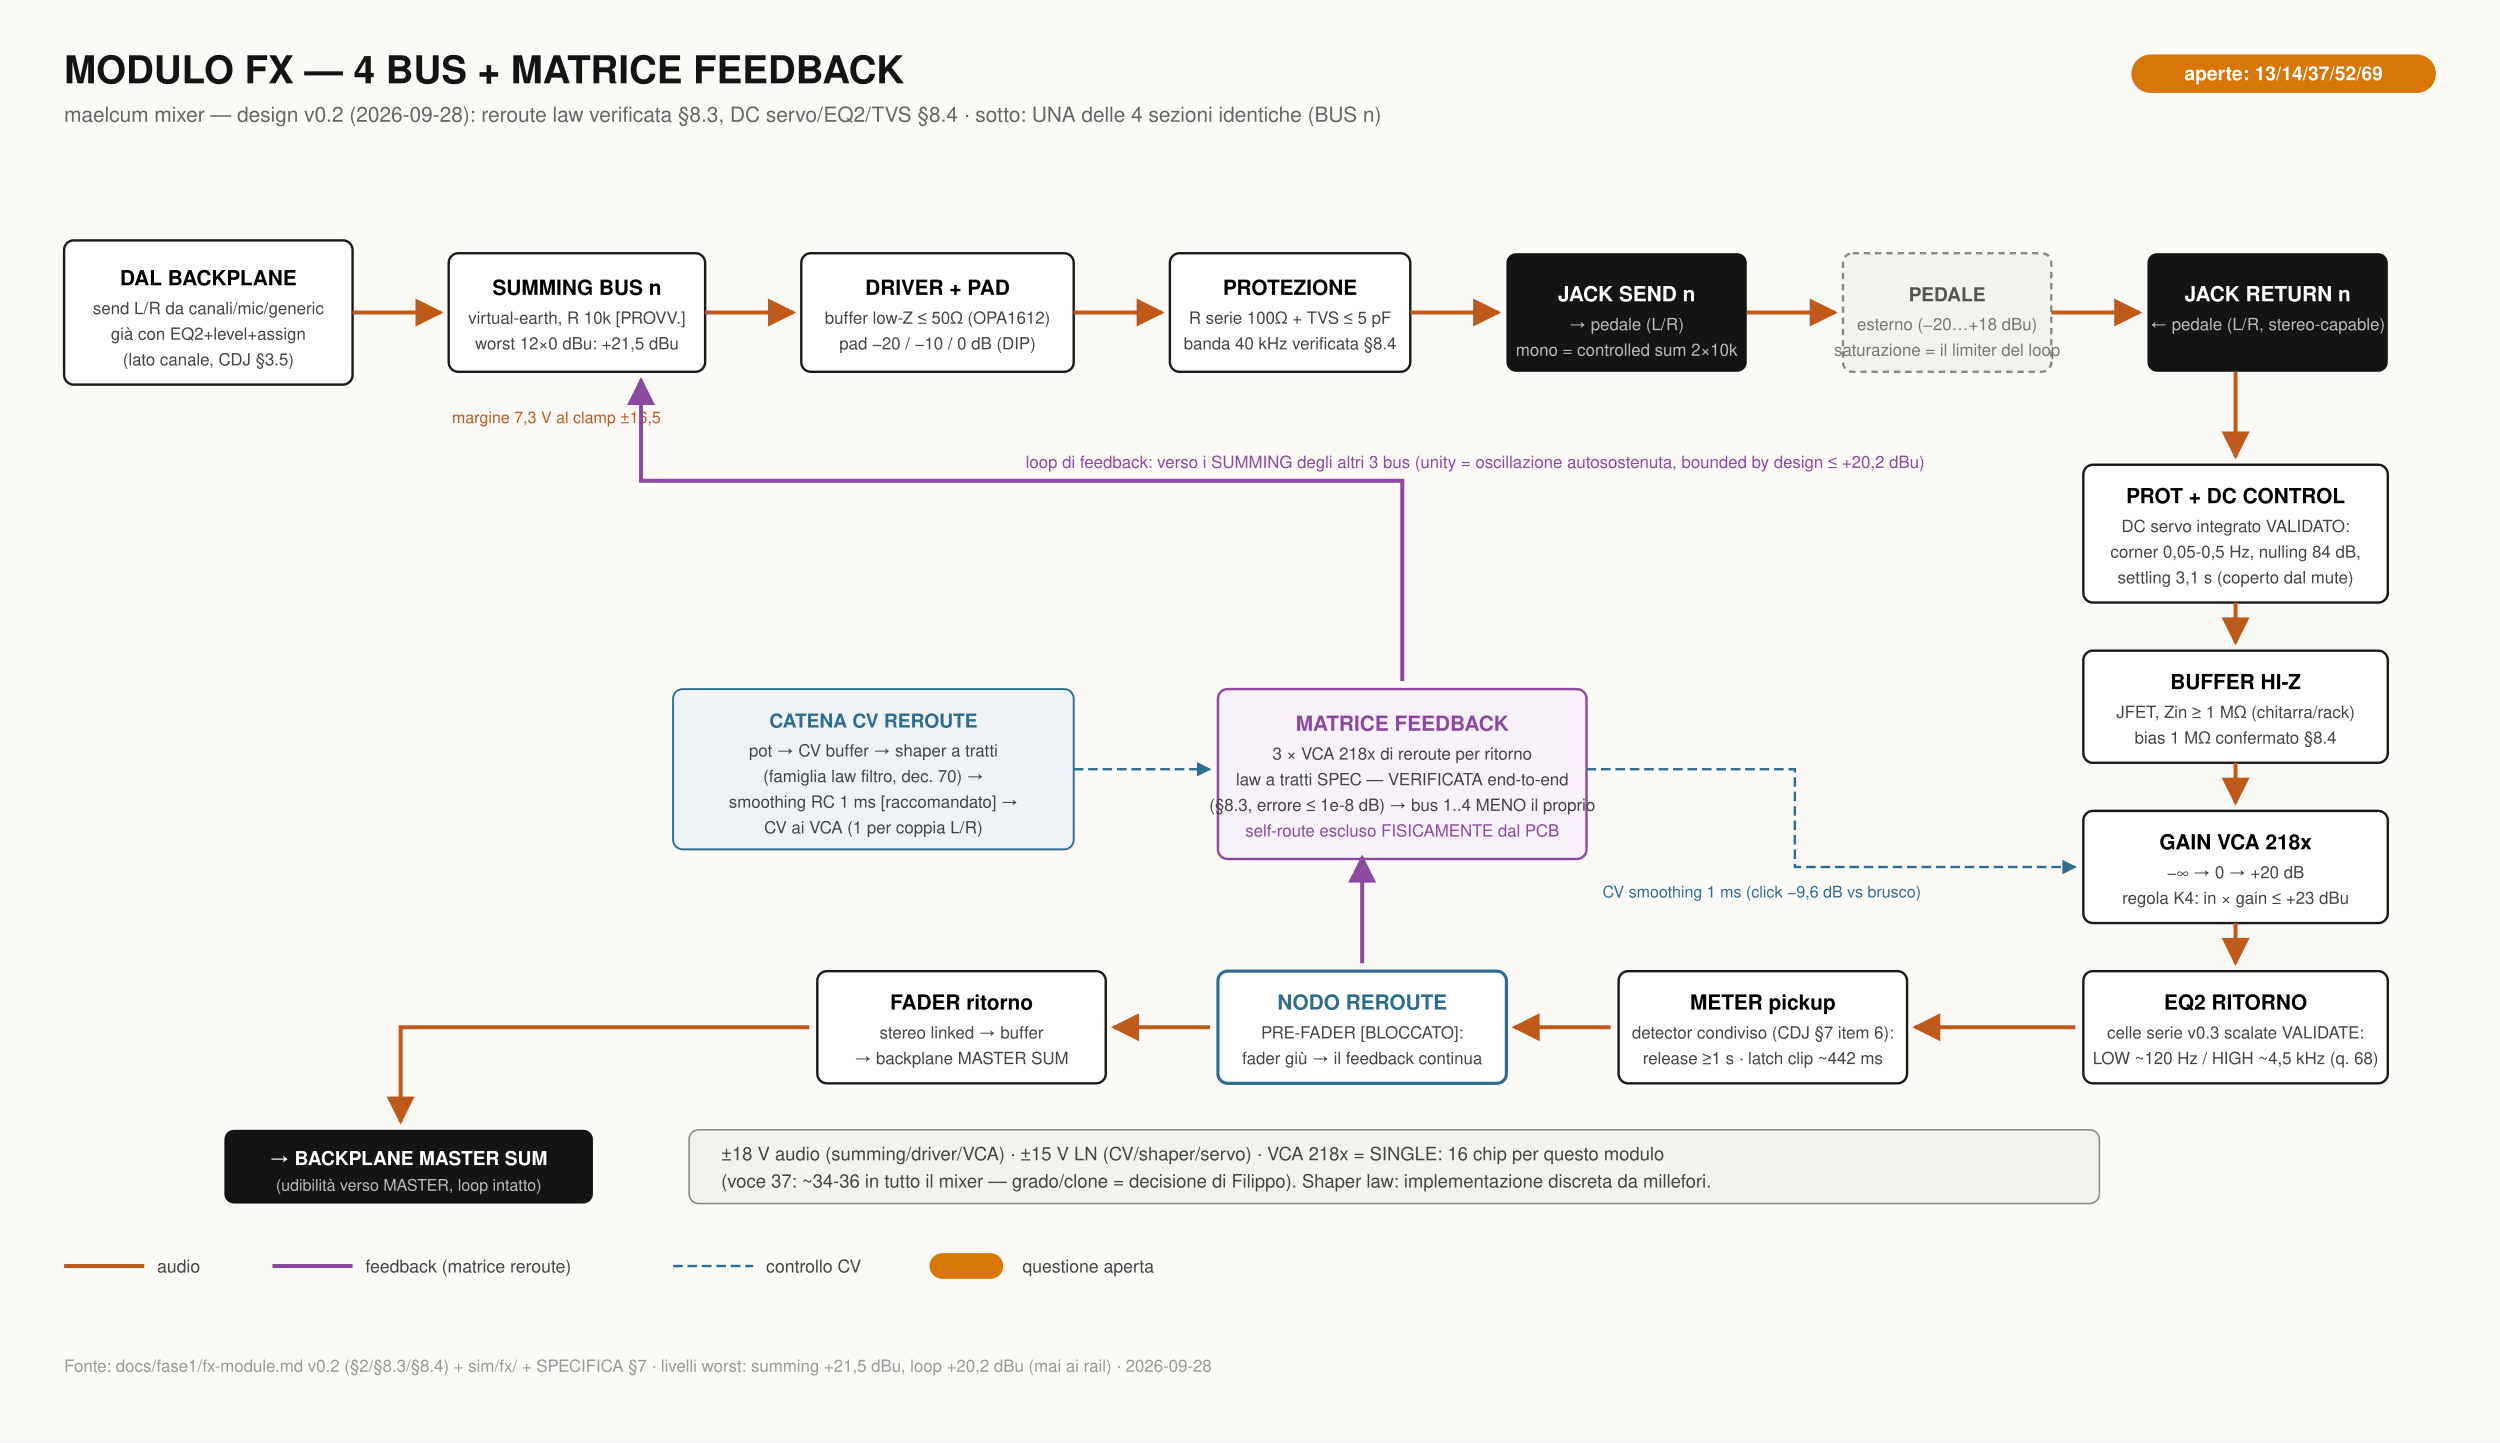
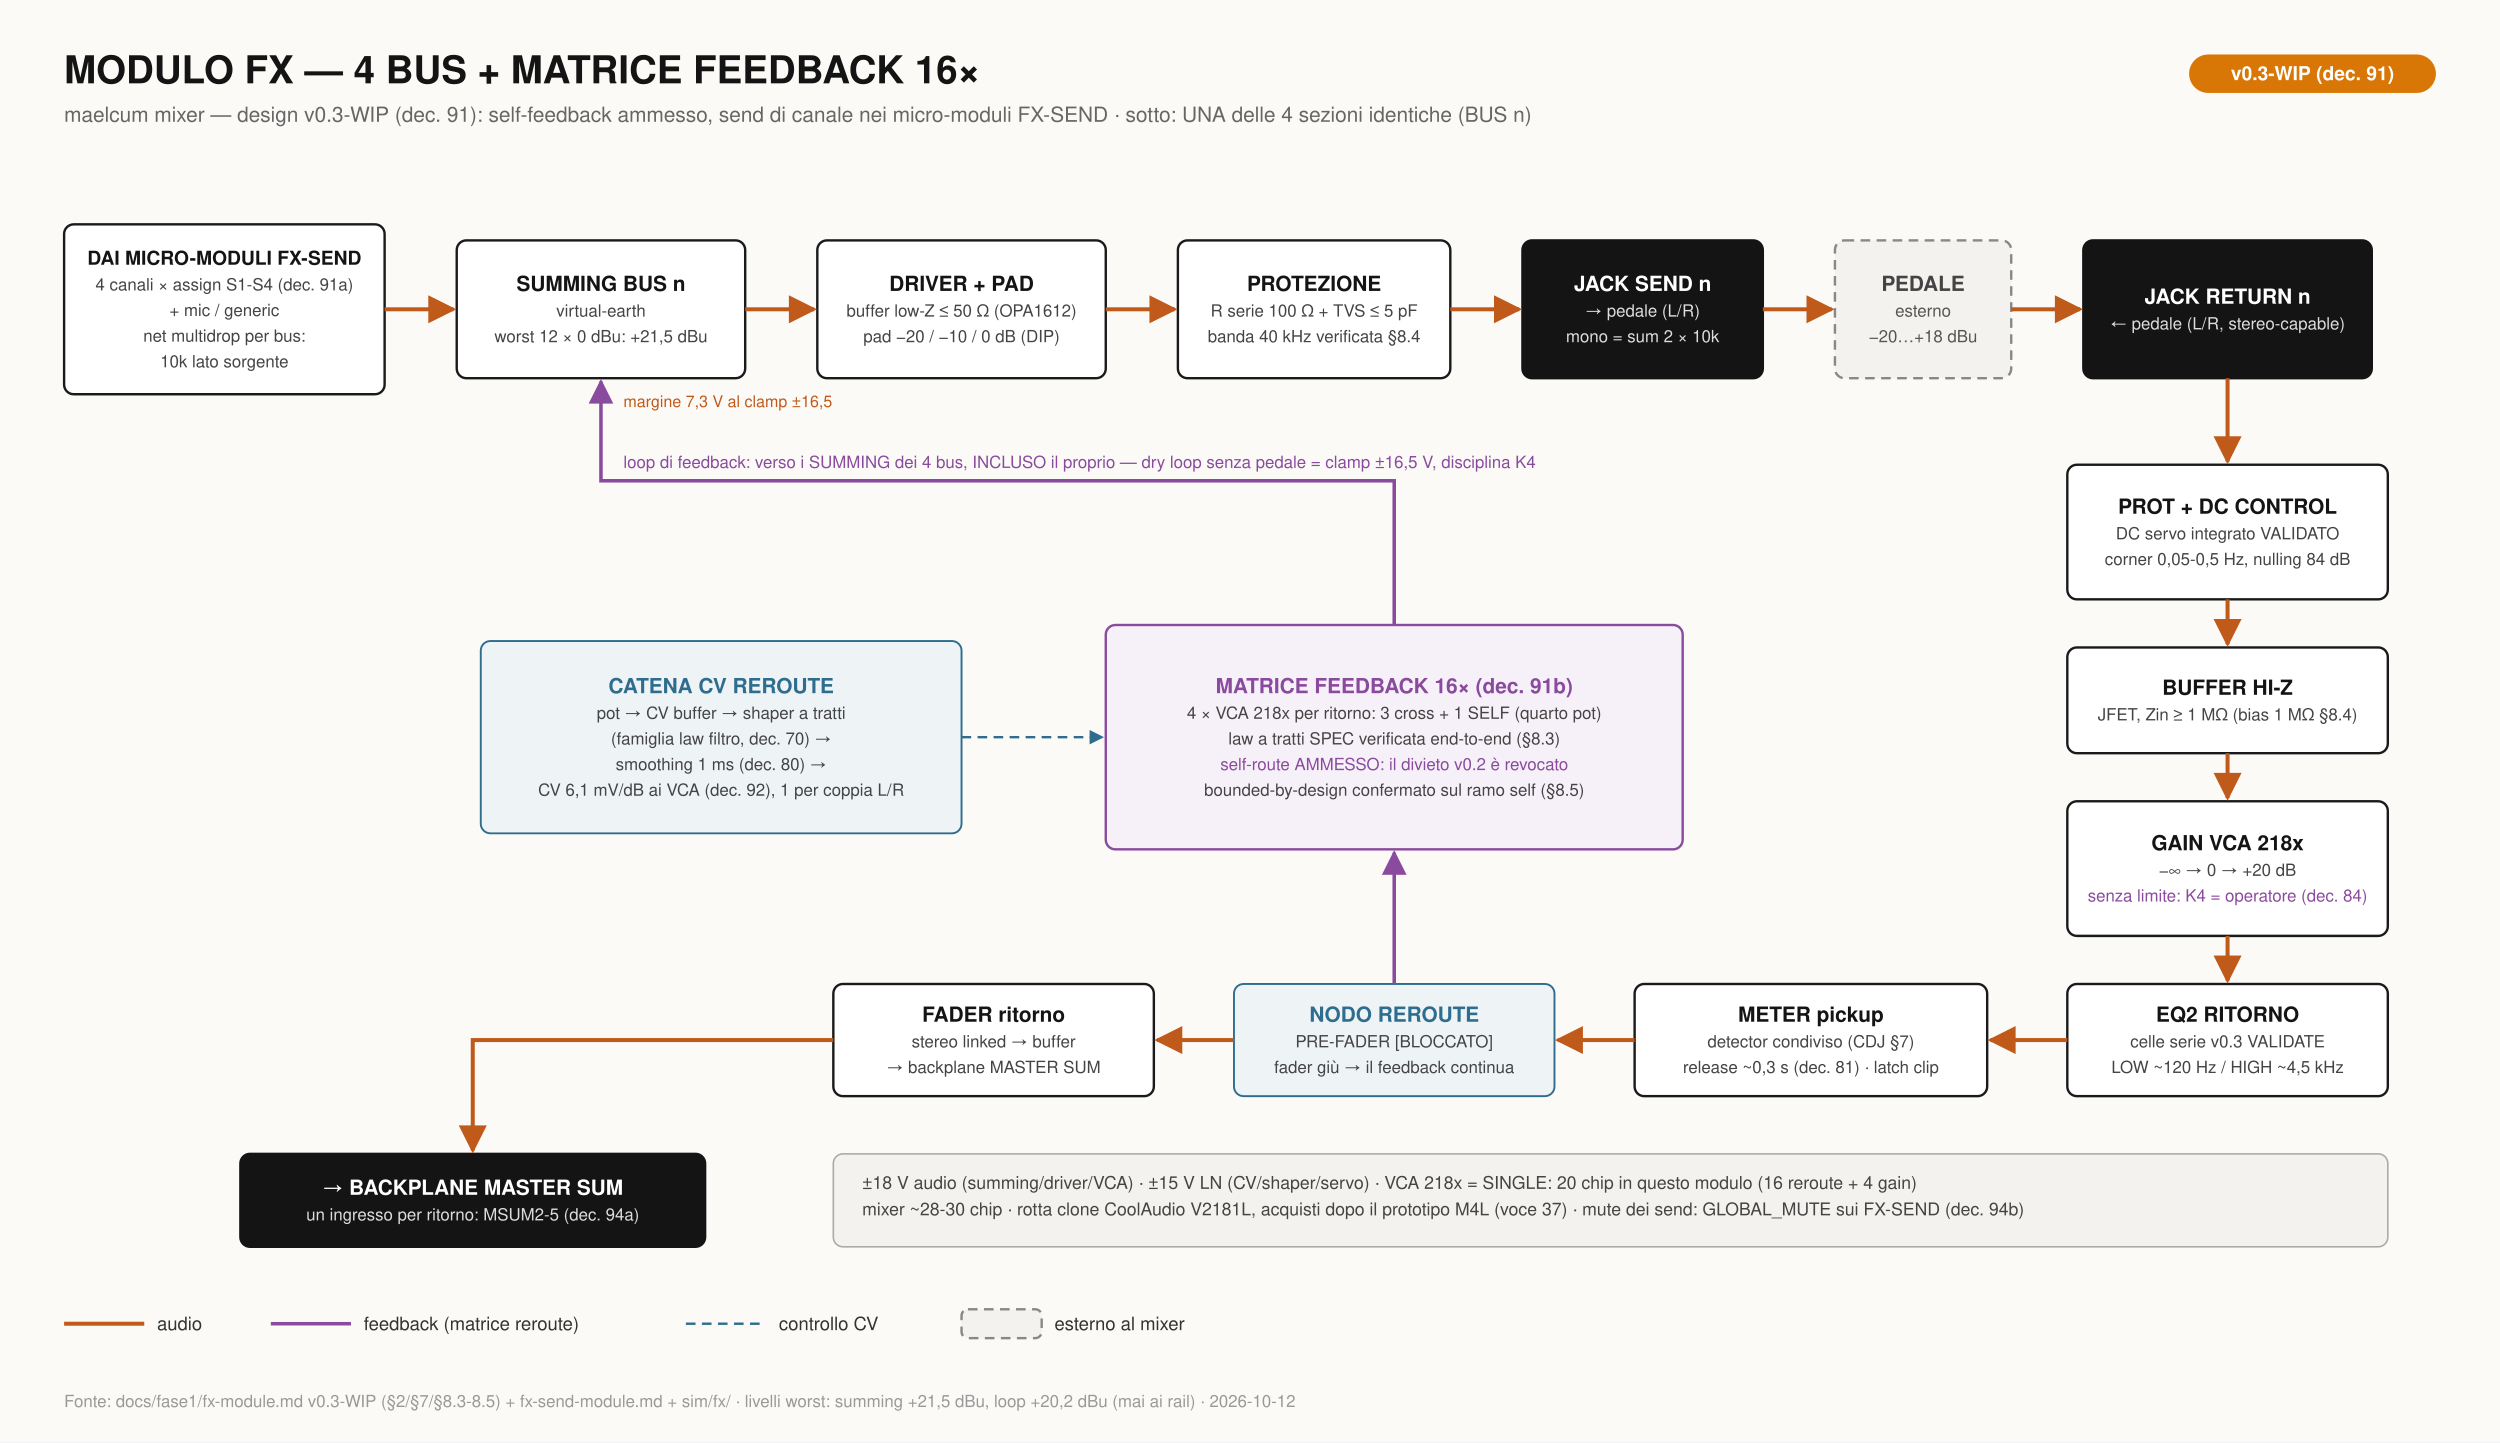
<svg xmlns="http://www.w3.org/2000/svg" viewBox="0 0 1560 900" font-family="Helvetica Neue, Helvetica, Arial, sans-serif">
  <defs>
    <marker id="ar" viewBox="0 0 10 10" refX="9" refY="5" markerWidth="7" markerHeight="7" orient="auto-start-reverse">
      <path d="M0,0 L10,5 L0,10 z" fill="#C05A1B" />
    </marker>
    <marker id="arb" viewBox="0 0 10 10" refX="9" refY="5" markerWidth="7" markerHeight="7" orient="auto-start-reverse">
      <path d="M0,0 L10,5 L0,10 z" fill="#8A4A9E" />
    </marker>
    <marker id="arw" viewBox="0 0 10 10" refX="9" refY="5" markerWidth="6" markerHeight="6" orient="auto-start-reverse">
      <path d="M0,0 L10,5 L0,10 z" fill="#2F6D8E" />
    </marker>
  </defs>
  <rect width="1560" height="900" fill="#FBFAF7" />
-   <text x="40" y="52" font-size="24" font-weight="700" fill="#141414">MODULO FX — 4 BUS + MATRICE FEEDBACK</text>
-   <text x="40" y="76" font-size="13" fill="#666">maelcum mixer — design v0.2 (2026-09-28): reroute law verificata §8.3, DC servo/EQ2/TVS §8.4 · sotto: UNA delle 4 sezioni identiche (BUS n)</text>
-   <rect x="1330" y="34" width="190" height="24" rx="12" fill="#D97706" />
-   <text x="1425" y="50" font-size="12" font-weight="600" fill="#fff" text-anchor="middle">aperte: 13/14/37/52/69</text>
-   <rect x="40" y="150" width="180" height="90" rx="6" fill="#fff" stroke="#1A1A1A" stroke-width="1.5" />
-   <text x="130" y="178" font-size="13" font-weight="700" text-anchor="middle">DAL BACKPLANE</text>
-   <text x="130" y="196" font-size="10.5" fill="#444" text-anchor="middle">send L/R da canali/mic/generic</text>
-   <text x="130" y="212" font-size="10.5" fill="#444" text-anchor="middle">già con EQ2+level+assign</text>
-   <text x="130" y="228" font-size="10.5" fill="#444" text-anchor="middle">(lato canale, CDJ §3.5)</text>
-   <rect x="280" y="158" width="160" height="74" rx="6" fill="#fff" stroke="#1A1A1A" stroke-width="1.5" />
-   <text x="360" y="184" font-size="13" font-weight="700" text-anchor="middle">SUMMING BUS n</text>
-   <text x="360" y="202" font-size="10.5" fill="#444" text-anchor="middle">virtual-earth, R 10k [PROVV.]</text>
-   <text x="360" y="218" font-size="10.5" fill="#444" text-anchor="middle">worst 12×0 dBu: +21,5 dBu</text>
-   <text x="282" y="264" font-size="10" fill="#C05A1B">margine 7,3 V al clamp ±16,5</text>
-   <rect x="500" y="158" width="170" height="74" rx="6" fill="#fff" stroke="#1A1A1A" stroke-width="1.5" />
-   <text x="585" y="184" font-size="13" font-weight="700" text-anchor="middle">DRIVER + PAD</text>
-   <text x="585" y="202" font-size="10.5" fill="#444" text-anchor="middle">buffer low-Z ≤ 50Ω (OPA1612)</text>
-   <text x="585" y="218" font-size="10.5" fill="#444" text-anchor="middle">pad −20 / −10 / 0 dB (DIP)</text>
-   <rect x="730" y="158" width="150" height="74" rx="6" fill="#fff" stroke="#1A1A1A" stroke-width="1.5" />
-   <text x="805" y="184" font-size="13" font-weight="700" text-anchor="middle">PROTEZIONE</text>
-   <text x="805" y="202" font-size="10.5" fill="#444" text-anchor="middle">R serie 100Ω + TVS ≤ 5 pF</text>
-   <text x="805" y="218" font-size="10.5" fill="#444" text-anchor="middle">banda 40 kHz verificata §8.4</text>
-   <rect x="940" y="158" width="150" height="74" rx="6" fill="#141414" />
-   <text x="1015" y="188" font-size="13" font-weight="700" fill="#fff" text-anchor="middle">JACK SEND n</text>
-   <text x="1015" y="206" font-size="10.5" fill="#bbb" text-anchor="middle">→ pedale (L/R)</text>
-   <text x="1015" y="222" font-size="10.5" fill="#bbb" text-anchor="middle">mono = controlled sum 2×10k</text>
-   <rect x="1150" y="158" width="130" height="74" rx="6" fill="#F4F2EC" stroke="#8A8A8A" stroke-width="1.5" stroke-dasharray="4 3" />
-   <text x="1215" y="188" font-size="12" font-weight="700" fill="#555" text-anchor="middle">PEDALE</text>
-   <text x="1215" y="206" font-size="10.5" fill="#777" text-anchor="middle">esterno (−20…+18 dBu)</text>
-   <text x="1215" y="222" font-size="10.5" fill="#777" text-anchor="middle">saturazione = il limiter del loop</text>
-   <rect x="1340" y="158" width="150" height="74" rx="6" fill="#141414" />
-   <text x="1415" y="188" font-size="13" font-weight="700" fill="#fff" text-anchor="middle">JACK RETURN n</text>
-   <text x="1415" y="206" font-size="10.5" fill="#bbb" text-anchor="middle">← pedale (L/R, stereo-capable)</text>
-   <rect x="1300" y="290" width="190" height="86" rx="6" fill="#fff" stroke="#1A1A1A" stroke-width="1.5" />
-   <text x="1395" y="314" font-size="13" font-weight="700" text-anchor="middle">PROT + DC CONTROL</text>
-   <text x="1395" y="332" font-size="10.5" fill="#444" text-anchor="middle">DC servo integrato VALIDATO:</text>
-   <text x="1395" y="348" font-size="10.5" fill="#444" text-anchor="middle">corner 0,05-0,5 Hz, nulling 84 dB,</text>
-   <text x="1395" y="364" font-size="10.5" fill="#444" text-anchor="middle">settling 3,1 s (coperto dal mute)</text>
-   <rect x="1300" y="406" width="190" height="70" rx="6" fill="#fff" stroke="#1A1A1A" stroke-width="1.5" />
-   <text x="1395" y="430" font-size="13" font-weight="700" text-anchor="middle">BUFFER HI-Z</text>
-   <text x="1395" y="448" font-size="10.5" fill="#444" text-anchor="middle">JFET, Zin ≥ 1 MΩ (chitarra/rack)</text>
-   <text x="1395" y="464" font-size="10.5" fill="#444" text-anchor="middle">bias 1 MΩ confermato §8.4</text>
-   <rect x="1300" y="506" width="190" height="70" rx="6" fill="#fff" stroke="#1A1A1A" stroke-width="1.5" />
-   <text x="1395" y="530" font-size="13" font-weight="700" text-anchor="middle">GAIN VCA 218x</text>
-   <text x="1395" y="548" font-size="10.5" fill="#444" text-anchor="middle">−∞ → 0 → +20 dB</text>
-   <text x="1395" y="564" font-size="10.5" fill="#444" text-anchor="middle">regola K4: in × gain ≤ +23 dBu</text>
-   <rect x="1300" y="606" width="190" height="70" rx="6" fill="#fff" stroke="#1A1A1A" stroke-width="1.5" />
-   <text x="1395" y="630" font-size="13" font-weight="700" text-anchor="middle">EQ2 RITORNO</text>
-   <text x="1395" y="648" font-size="10.5" fill="#444" text-anchor="middle">celle serie v0.3 scalate VALIDATE:</text>
-   <text x="1395" y="664" font-size="10.5" fill="#444" text-anchor="middle">LOW ~120 Hz / HIGH ~4,5 kHz (q. 68)</text>
-   <rect x="1010" y="606" width="180" height="70" rx="6" fill="#fff" stroke="#1A1A1A" stroke-width="1.5" />
-   <text x="1100" y="630" font-size="13" font-weight="700" text-anchor="middle">METER pickup</text>
-   <text x="1100" y="648" font-size="10.5" fill="#444" text-anchor="middle">detector condiviso (CDJ §7 item 6):</text>
-   <text x="1100" y="664" font-size="10.5" fill="#444" text-anchor="middle">release ≥1 s · latch clip ~442 ms</text>
-   <rect x="760" y="606" width="180" height="70" rx="6" fill="#fff" stroke="#2F6D8E" stroke-width="2" />
-   <text x="850" y="630" font-size="13" font-weight="700" text-anchor="middle" fill="#2F6D8E">NODO REROUTE</text>
-   <text x="850" y="648" font-size="10.5" fill="#444" text-anchor="middle">PRE-FADER [BLOCCATO]:</text>
-   <text x="850" y="664" font-size="10.5" fill="#444" text-anchor="middle">fader giù → il feedback continua</text>
-   <rect x="510" y="606" width="180" height="70" rx="6" fill="#fff" stroke="#1A1A1A" stroke-width="1.5" />
-   <text x="600" y="630" font-size="13" font-weight="700" text-anchor="middle">FADER ritorno</text>
-   <text x="600" y="648" font-size="10.5" fill="#444" text-anchor="middle">stereo linked → buffer</text>
-   <text x="600" y="664" font-size="10.5" fill="#444" text-anchor="middle">→ backplane MASTER SUM</text>
-   <rect x="760" y="430" width="230" height="106" rx="6" fill="#F7F1F9" stroke="#8A4A9E" stroke-width="1.5" />
-   <text x="875" y="456" font-size="13" font-weight="700" fill="#8A4A9E" text-anchor="middle">MATRICE FEEDBACK</text>
-   <text x="875" y="474" font-size="10.5" fill="#444" text-anchor="middle">3 × VCA 218x di reroute per ritorno</text>
-   <text x="875" y="490" font-size="10.5" fill="#444" text-anchor="middle">law a tratti SPEC — VERIFICATA end-to-end</text>
-   <text x="875" y="506" font-size="10.5" fill="#444" text-anchor="middle">(§8.3, errore ≤ 1e-8 dB) → bus 1..4 MENO il proprio</text>
-   <text x="875" y="522" font-size="10.5" fill="#8A4A9E" text-anchor="middle">self-route escluso FISICAMENTE dal PCB</text>
-   <rect x="420" y="430" width="250" height="100" rx="6" fill="#EEF3F6" stroke="#2F6D8E" stroke-width="1.2" />
-   <text x="545" y="454" font-size="12" font-weight="700" fill="#2F6D8E" text-anchor="middle">CATENA CV REROUTE</text>
-   <text x="545" y="472" font-size="10.5" fill="#444" text-anchor="middle">pot → CV buffer → shaper a tratti</text>
-   <text x="545" y="488" font-size="10.5" fill="#444" text-anchor="middle">(famiglia law filtro, dec. 70) →</text>
-   <text x="545" y="504" font-size="10.5" fill="#444" text-anchor="middle">smoothing RC 1 ms [raccomandato] →</text>
-   <text x="545" y="520" font-size="10.5" fill="#444" text-anchor="middle">CV ai VCA (1 per coppia L/R)</text>
-   <g stroke="#C05A1B" stroke-width="2.5" fill="none">
-     <path d="M 220 195 L 275 195" marker-end="url(#ar)" />
-     <path d="M 440 195 L 495 195" marker-end="url(#ar)" />
-     <path d="M 670 195 L 725 195" marker-end="url(#ar)" />
-     <path d="M 880 195 L 935 195" marker-end="url(#ar)" />
-     <path d="M 1090 195 L 1145 195" marker-end="url(#ar)" />
-     <path d="M 1280 195 L 1335 195" marker-end="url(#ar)" />
-     <path d="M 1395 232 L 1395 285" marker-end="url(#ar)" />
-     <path d="M 1395 376 L 1395 401" marker-end="url(#ar)" />
-     <path d="M 1395 476 L 1395 501" marker-end="url(#ar)" />
-     <path d="M 1395 576 L 1395 601" marker-end="url(#ar)" />
-     <path d="M 1295 641 L 1195 641" marker-end="url(#ar)" />
-     <path d="M 1005 641 L 945 641" marker-end="url(#ar)" />
-     <path d="M 755 641 L 695 641" marker-end="url(#ar)" />
-   </g>
-   <g stroke="#8A4A9E" stroke-width="2.5" fill="none">
-     <path d="M 850 601 L 850 535" marker-end="url(#arb)" />
-     <path d="M 875 425 L 875 300 L 400 300 L 400 237" marker-end="url(#arb)" />
-   </g>
-   <text x="640" y="292" font-size="10.5" fill="#8A4A9E">loop di feedback: verso i SUMMING degli altri 3 bus (unity = oscillazione autosostenuta, bounded by design ≤ +20,2 dBu)</text>
-   <g stroke="#2F6D8E" stroke-width="1.5" stroke-dasharray="6 3" fill="none">
-     <path d="M 670 480 L 755 480" marker-end="url(#arw)" />
-     <path d="M 990 480 L 1120 480 L 1120 541 L 1295 541" marker-end="url(#arw)" />
-   </g>
-   <text x="1000" y="560" font-size="10" fill="#2F6D8E">CV smoothing 1 ms (click −9,6 dB vs brusco)</text>
-   <path d="M 505 641 L 250 641 L 250 700" stroke="#C05A1B" stroke-width="2.5" fill="none" marker-end="url(#ar)" />
-   <rect x="140" y="705" width="230" height="46" rx="6" fill="#141414" />
-   <text x="255" y="727" font-size="12" font-weight="700" fill="#fff" text-anchor="middle">→ BACKPLANE MASTER SUM</text>
-   <text x="255" y="743" font-size="10" fill="#bbb" text-anchor="middle">(udibilità verso MASTER, loop intatto)</text>
-   <rect x="430" y="705" width="880" height="46" rx="6" fill="#F4F2EC" stroke="#8A8A8A" stroke-width="1" />
-   <text x="450" y="724" font-size="11.5" fill="#444">±18 V audio (summing/driver/VCA) · ±15 V LN (CV/shaper/servo) · VCA 218x = SINGLE: 16 chip per questo modulo</text>
-   <text x="450" y="741" font-size="11.5" fill="#444">(voce 37: ~34-36 in tutto il mixer — grado/clone = decisione di Filippo). Shaper law: implementazione discreta da millefori.</text>
-   <g font-size="11" fill="#444">
-     <line x1="40" y1="790" x2="90" y2="790" stroke="#C05A1B" stroke-width="2.5" />
-     <text x="98" y="794">audio</text>
-     <line x1="170" y1="790" x2="220" y2="790" stroke="#8A4A9E" stroke-width="2.5" />
-     <text x="228" y="794">feedback (matrice reroute)</text>
-     <line x1="420" y1="790" x2="470" y2="790" stroke="#2F6D8E" stroke-width="1.5" stroke-dasharray="6 3" />
-     <text x="478" y="794">controllo CV</text>
-     <rect x="580" y="782" width="46" height="16" rx="8" fill="#D97706" />
-     <text x="638" y="794">questione aperta</text>
-   </g>
-   <text x="40" y="856" font-size="10.5" fill="#999">Fonte: docs/fase1/fx-module.md v0.2 (§2/§8.3/§8.4) + sim/fx/ + SPECIFICA §7 · livelli worst: summing +21,5 dBu, loop +20,2 dBu (mai ai rail) · 2026-09-28</text>
+   <text x="40" y="52" font-size="24" font-weight="700" fill="#141414">MODULO FX — 4 BUS + MATRICE FEEDBACK 16×</text>
+   <text x="40" y="76" font-size="13" fill="#666">maelcum mixer — design v0.3-WIP (dec. 91): self-feedback ammesso, send di canale nei micro-moduli FX-SEND · sotto: UNA delle 4 sezioni identiche (BUS n)</text>
+   <rect x="1366" y="34" width="154" height="24" rx="12" fill="#D97706" />
+   <text x="1443" y="50" font-size="12" font-weight="600" fill="#fff" text-anchor="middle">v0.3-WIP (dec. 91)</text>
+   <rect x="40" y="140" width="200" height="106" rx="6" fill="#fff" stroke="#1A1A1A" stroke-width="1.5" />
+   <text x="140" y="165.2" font-size="12" font-weight="700" fill="#141414" text-anchor="middle">DAI MICRO-MODULI FX-SEND</text>
+   <text x="140" y="181.2" font-size="10.5" fill="#444" text-anchor="middle">4 canali × assign S1-S4 (dec. 91a)</text>
+   <text x="140" y="197.2" font-size="10.5" fill="#444" text-anchor="middle">+ mic / generic</text>
+   <text x="140" y="213.2" font-size="10.5" fill="#444" text-anchor="middle">net multidrop per bus:</text>
+   <text x="140" y="229.2" font-size="10.5" fill="#444" text-anchor="middle">10k lato sorgente</text>
+   <rect x="285" y="150" width="180" height="86" rx="6" fill="#fff" stroke="#1A1A1A" stroke-width="1.5" />
+   <text x="375" y="181.55" font-size="13" font-weight="700" fill="#141414" text-anchor="middle">SUMMING BUS n</text>
+   <text x="375" y="197.55" font-size="10.5" fill="#444" text-anchor="middle">virtual-earth</text>
+   <text x="375" y="213.55" font-size="10.5" fill="#444" text-anchor="middle">worst 12 × 0 dBu: +21,5 dBu</text>
+   <rect x="510" y="150" width="180" height="86" rx="6" fill="#fff" stroke="#1A1A1A" stroke-width="1.5" />
+   <text x="600" y="181.55" font-size="13" font-weight="700" fill="#141414" text-anchor="middle">DRIVER + PAD</text>
+   <text x="600" y="197.55" font-size="10.5" fill="#444" text-anchor="middle">buffer low-Z ≤ 50 Ω (OPA1612)</text>
+   <text x="600" y="213.55" font-size="10.5" fill="#444" text-anchor="middle">pad −20 / −10 / 0 dB (DIP)</text>
+   <rect x="735" y="150" width="170" height="86" rx="6" fill="#fff" stroke="#1A1A1A" stroke-width="1.5" />
+   <text x="820" y="181.55" font-size="13" font-weight="700" fill="#141414" text-anchor="middle">PROTEZIONE</text>
+   <text x="820" y="197.55" font-size="10.5" fill="#444" text-anchor="middle">R serie 100 Ω + TVS ≤ 5 pF</text>
+   <text x="820" y="213.55" font-size="10.5" fill="#444" text-anchor="middle">banda 40 kHz verificata §8.4</text>
+   <rect x="950" y="150" width="150" height="86" rx="6" fill="#141414" stroke="#141414" stroke-width="1.5" />
+   <text x="1025" y="181.55" font-size="13" font-weight="700" fill="#fff" text-anchor="middle">JACK SEND n</text>
+   <text x="1025" y="197.55" font-size="10.5" fill="#ddd" text-anchor="middle">→ pedale (L/R)</text>
+   <text x="1025" y="213.55" font-size="10.5" fill="#ddd" text-anchor="middle">mono = sum 2 × 10k</text>
+   <rect x="1145" y="150" width="110" height="86" rx="6" fill="#F3F2EE" stroke="#888" stroke-width="1.5" stroke-dasharray="6 4" />
+   <text x="1200" y="181.55" font-size="13" font-weight="700" fill="#444" text-anchor="middle">PEDALE</text>
+   <text x="1200" y="197.55" font-size="10.5" fill="#555" text-anchor="middle">esterno</text>
+   <text x="1200" y="213.55" font-size="10.5" fill="#555" text-anchor="middle">−20…+18 dBu</text>
+   <rect x="1300" y="150" width="180" height="86" rx="6" fill="#141414" stroke="#141414" stroke-width="1.5" />
+   <text x="1390" y="189.55" font-size="13" font-weight="700" fill="#fff" text-anchor="middle">JACK RETURN n</text>
+   <text x="1390" y="205.55" font-size="10.5" fill="#ddd" text-anchor="middle">← pedale (L/R, stereo-capable)</text>
+   <path d="M 240 193 L 283 193" stroke="#C05A1B" stroke-width="2.5" fill="none" marker-end="url(#ar)" />
+   <path d="M 465 193 L 508 193" stroke="#C05A1B" stroke-width="2.5" fill="none" marker-end="url(#ar)" />
+   <path d="M 690 193 L 733 193" stroke="#C05A1B" stroke-width="2.5" fill="none" marker-end="url(#ar)" />
+   <path d="M 905 193 L 948 193" stroke="#C05A1B" stroke-width="2.5" fill="none" marker-end="url(#ar)" />
+   <path d="M 1100 193 L 1143 193" stroke="#C05A1B" stroke-width="2.5" fill="none" marker-end="url(#ar)" />
+   <path d="M 1255 193 L 1298 193" stroke="#C05A1B" stroke-width="2.5" fill="none" marker-end="url(#ar)" />
+   <text x="389" y="254" font-size="10" fill="#C05A1B">margine 7,3 V al clamp ±16,5</text>
+   <rect x="1290" y="290" width="200" height="84" rx="6" fill="#fff" stroke="#1A1A1A" stroke-width="1.5" />
+   <text x="1390" y="320.55" font-size="13" font-weight="700" fill="#141414" text-anchor="middle">PROT + DC CONTROL</text>
+   <text x="1390" y="336.55" font-size="10.5" fill="#444" text-anchor="middle">DC servo integrato VALIDATO</text>
+   <text x="1390" y="352.55" font-size="10.5" fill="#444" text-anchor="middle">corner 0,05-0,5 Hz, nulling 84 dB</text>
+   <rect x="1290" y="404" width="200" height="66" rx="6" fill="#fff" stroke="#1A1A1A" stroke-width="1.5" />
+   <text x="1390" y="433.55" font-size="13" font-weight="700" fill="#141414" text-anchor="middle">BUFFER HI-Z</text>
+   <text x="1390" y="449.55" font-size="10.5" fill="#444" text-anchor="middle">JFET, Zin ≥ 1 MΩ (bias 1 MΩ §8.4)</text>
+   <rect x="1290" y="500" width="200" height="84" rx="6" fill="#fff" stroke="#1A1A1A" stroke-width="1.5" />
+   <text x="1390" y="530.55" font-size="13" font-weight="700" fill="#141414" text-anchor="middle">GAIN VCA 218x</text>
+   <text x="1390" y="546.55" font-size="10.5" fill="#444" text-anchor="middle">−∞ → 0 → +20 dB</text>
+   <text x="1390" y="562.55" font-size="10.5" fill="#8A4A9E" text-anchor="middle">senza limite: K4 = operatore (dec. 84)</text>
+   <rect x="1290" y="614" width="200" height="70" rx="6" fill="#fff" stroke="#1A1A1A" stroke-width="1.5" />
+   <text x="1390" y="637.55" font-size="13" font-weight="700" fill="#141414" text-anchor="middle">EQ2 RITORNO</text>
+   <text x="1390" y="653.55" font-size="10.5" fill="#444" text-anchor="middle">celle serie v0.3 VALIDATE</text>
+   <text x="1390" y="669.55" font-size="10.5" fill="#444" text-anchor="middle">LOW ~120 Hz / HIGH ~4,5 kHz</text>
+   <path d="M 1390 236 L 1390 288" stroke="#C05A1B" stroke-width="2.5" fill="none" marker-end="url(#ar)" />
+   <path d="M 1390 374 L 1390 402" stroke="#C05A1B" stroke-width="2.5" fill="none" marker-end="url(#ar)" />
+   <path d="M 1390 470 L 1390 498" stroke="#C05A1B" stroke-width="2.5" fill="none" marker-end="url(#ar)" />
+   <path d="M 1390 584 L 1390 612" stroke="#C05A1B" stroke-width="2.5" fill="none" marker-end="url(#ar)" />
+   <rect x="1020" y="614" width="220" height="70" rx="6" fill="#fff" stroke="#1A1A1A" stroke-width="1.5" />
+   <text x="1130" y="637.55" font-size="13" font-weight="700" fill="#141414" text-anchor="middle">METER pickup</text>
+   <text x="1130" y="653.55" font-size="10.5" fill="#444" text-anchor="middle">detector condiviso (CDJ §7)</text>
+   <text x="1130" y="669.55" font-size="10.5" fill="#444" text-anchor="middle">release ~0,3 s (dec. 81) · latch clip</text>
+   <rect x="770" y="614" width="200" height="70" rx="6" fill="#EEF3F6" stroke="#2F6D8E" stroke-width="1.2" />
+   <text x="870" y="637.55" font-size="13" font-weight="700" fill="#2F6D8E" text-anchor="middle">NODO REROUTE</text>
+   <text x="870" y="653.55" font-size="10.5" fill="#444" text-anchor="middle">PRE-FADER [BLOCCATO]</text>
+   <text x="870" y="669.55" font-size="10.5" fill="#444" text-anchor="middle">fader giù → il feedback continua</text>
+   <rect x="520" y="614" width="200" height="70" rx="6" fill="#fff" stroke="#1A1A1A" stroke-width="1.5" />
+   <text x="620" y="637.55" font-size="13" font-weight="700" fill="#141414" text-anchor="middle">FADER ritorno</text>
+   <text x="620" y="653.55" font-size="10.5" fill="#444" text-anchor="middle">stereo linked → buffer</text>
+   <text x="620" y="669.55" font-size="10.5" fill="#444" text-anchor="middle">→ backplane MASTER SUM</text>
+   <path d="M 1290 649 L 1242 649" stroke="#C05A1B" stroke-width="2.5" fill="none" marker-end="url(#ar)" />
+   <path d="M 1020 649 L 972 649" stroke="#C05A1B" stroke-width="2.5" fill="none" marker-end="url(#ar)" />
+   <path d="M 770 649 L 722 649" stroke="#C05A1B" stroke-width="2.5" fill="none" marker-end="url(#ar)" />
+   <rect x="150" y="720" width="290" height="58" rx="6" fill="#141414" stroke="#141414" stroke-width="1.5" />
+   <text x="295" y="745.55" font-size="13" font-weight="700" fill="#fff" text-anchor="middle">→ BACKPLANE MASTER SUM</text>
+   <text x="295" y="761.55" font-size="10.5" fill="#ddd" text-anchor="middle">un ingresso per ritorno: MSUM2-5 (dec. 94a)</text>
+   <path d="M 520 649 L 295 649 L 295 718" stroke="#C05A1B" stroke-width="2.5" fill="none" marker-end="url(#ar)" />
+   <rect x="690" y="390" width="360" height="140" rx="6" fill="#F6F1F8" stroke="#8A4A9E" stroke-width="1.5" />
+   <text x="870" y="432.55" font-size="13" font-weight="700" fill="#8A4A9E" text-anchor="middle">MATRICE FEEDBACK 16× (dec. 91b)</text>
+   <text x="870" y="448.55" font-size="10.5" fill="#444" text-anchor="middle">4 × VCA 218x per ritorno: 3 cross + 1 SELF (quarto pot)</text>
+   <text x="870" y="464.55" font-size="10.5" fill="#444" text-anchor="middle">law a tratti SPEC verificata end-to-end (§8.3)</text>
+   <text x="870" y="480.55" font-size="10.5" fill="#8A4A9E" text-anchor="middle">self-route AMMESSO: il divieto v0.2 è revocato</text>
+   <text x="870" y="496.55" font-size="10.5" fill="#444" text-anchor="middle">bounded-by-design confermato sul ramo self (§8.5)</text>
+   <path d="M 870 614 L 870 532" stroke="#8A4A9E" stroke-width="2.2" fill="none" marker-end="url(#arb)" />
+   <path d="M 870 390 L 870 300 L 375 300 L 375 238" stroke="#8A4A9E" stroke-width="2.2" fill="none" marker-end="url(#arb)" />
+   <text x="389" y="292" font-size="10.5" fill="#8A4A9E">loop di feedback: verso i SUMMING dei 4 bus, INCLUSO il proprio — dry loop senza pedale = clamp ±16,5 V, disciplina K4</text>
+   <rect x="300" y="400" width="300" height="120" rx="6" fill="#EEF3F6" stroke="#2F6D8E" stroke-width="1.2" />
+   <text x="450" y="432.55" font-size="13" font-weight="700" fill="#2F6D8E" text-anchor="middle">CATENA CV REROUTE</text>
+   <text x="450" y="448.55" font-size="10.5" fill="#444" text-anchor="middle">pot → CV buffer → shaper a tratti</text>
+   <text x="450" y="464.55" font-size="10.5" fill="#444" text-anchor="middle">(famiglia law filtro, dec. 70) →</text>
+   <text x="450" y="480.55" font-size="10.5" fill="#444" text-anchor="middle">smoothing 1 ms (dec. 80) →</text>
+   <text x="450" y="496.55" font-size="10.5" fill="#444" text-anchor="middle">CV 6,1 mV/dB ai VCA (dec. 92), 1 per coppia L/R</text>
+   <path d="M 600 460 L 688 460" stroke="#2F6D8E" stroke-width="1.5" fill="none" stroke-dasharray="6 4" marker-end="url(#arw)" />
+   <rect x="520" y="720" width="970" height="58" rx="6" fill="#F3F2EE" stroke="#AAA" stroke-width="1" />
+   <text x="538" y="741.85" font-size="11" fill="#444">±18 V audio (summing/driver/VCA) · ±15 V LN (CV/shaper/servo) · VCA 218x = SINGLE: 20 chip in questo modulo (16 reroute + 4 gain)</text>
+   <text x="538" y="758.35" font-size="11" fill="#444">mixer ~28-30 chip · rotta clone CoolAudio V2181L, acquisti dopo il prototipo M4L (voce 37) · mute dei send: GLOBAL_MUTE sui FX-SEND (dec. 94b)</text>
+   <path d="M 40 826 L 90 826" stroke="#C05A1B" stroke-width="2.5" />
+   <text x="98" y="830" font-size="11.5" fill="#333">audio</text>
+   <path d="M 169 826 L 219 826" stroke="#8A4A9E" stroke-width="2.2" />
+   <text x="227" y="830" font-size="11.5" fill="#333">feedback (matrice reroute)</text>
+   <path d="M 428 826 L 478 826" stroke="#2F6D8E" stroke-width="1.5" stroke-dasharray="6 4" />
+   <text x="486" y="830" font-size="11.5" fill="#333">controllo CV</text>
+   <rect x="600" y="817" width="50" height="18" rx="4" fill="#F3F2EE" stroke="#888" stroke-width="1.5" stroke-dasharray="6 4" />
+   <text x="658" y="830" font-size="11.5" fill="#333">esterno al mixer</text>
+   <text x="40" y="878" font-size="10.5" fill="#999">Fonte: docs/fase1/fx-module.md v0.3-WIP (§2/§7/§8.3-8.5) + fx-send-module.md + sim/fx/ · livelli worst: summing +21,5 dBu, loop +20,2 dBu (mai ai rail) · 2026-10-12</text>
</svg>
